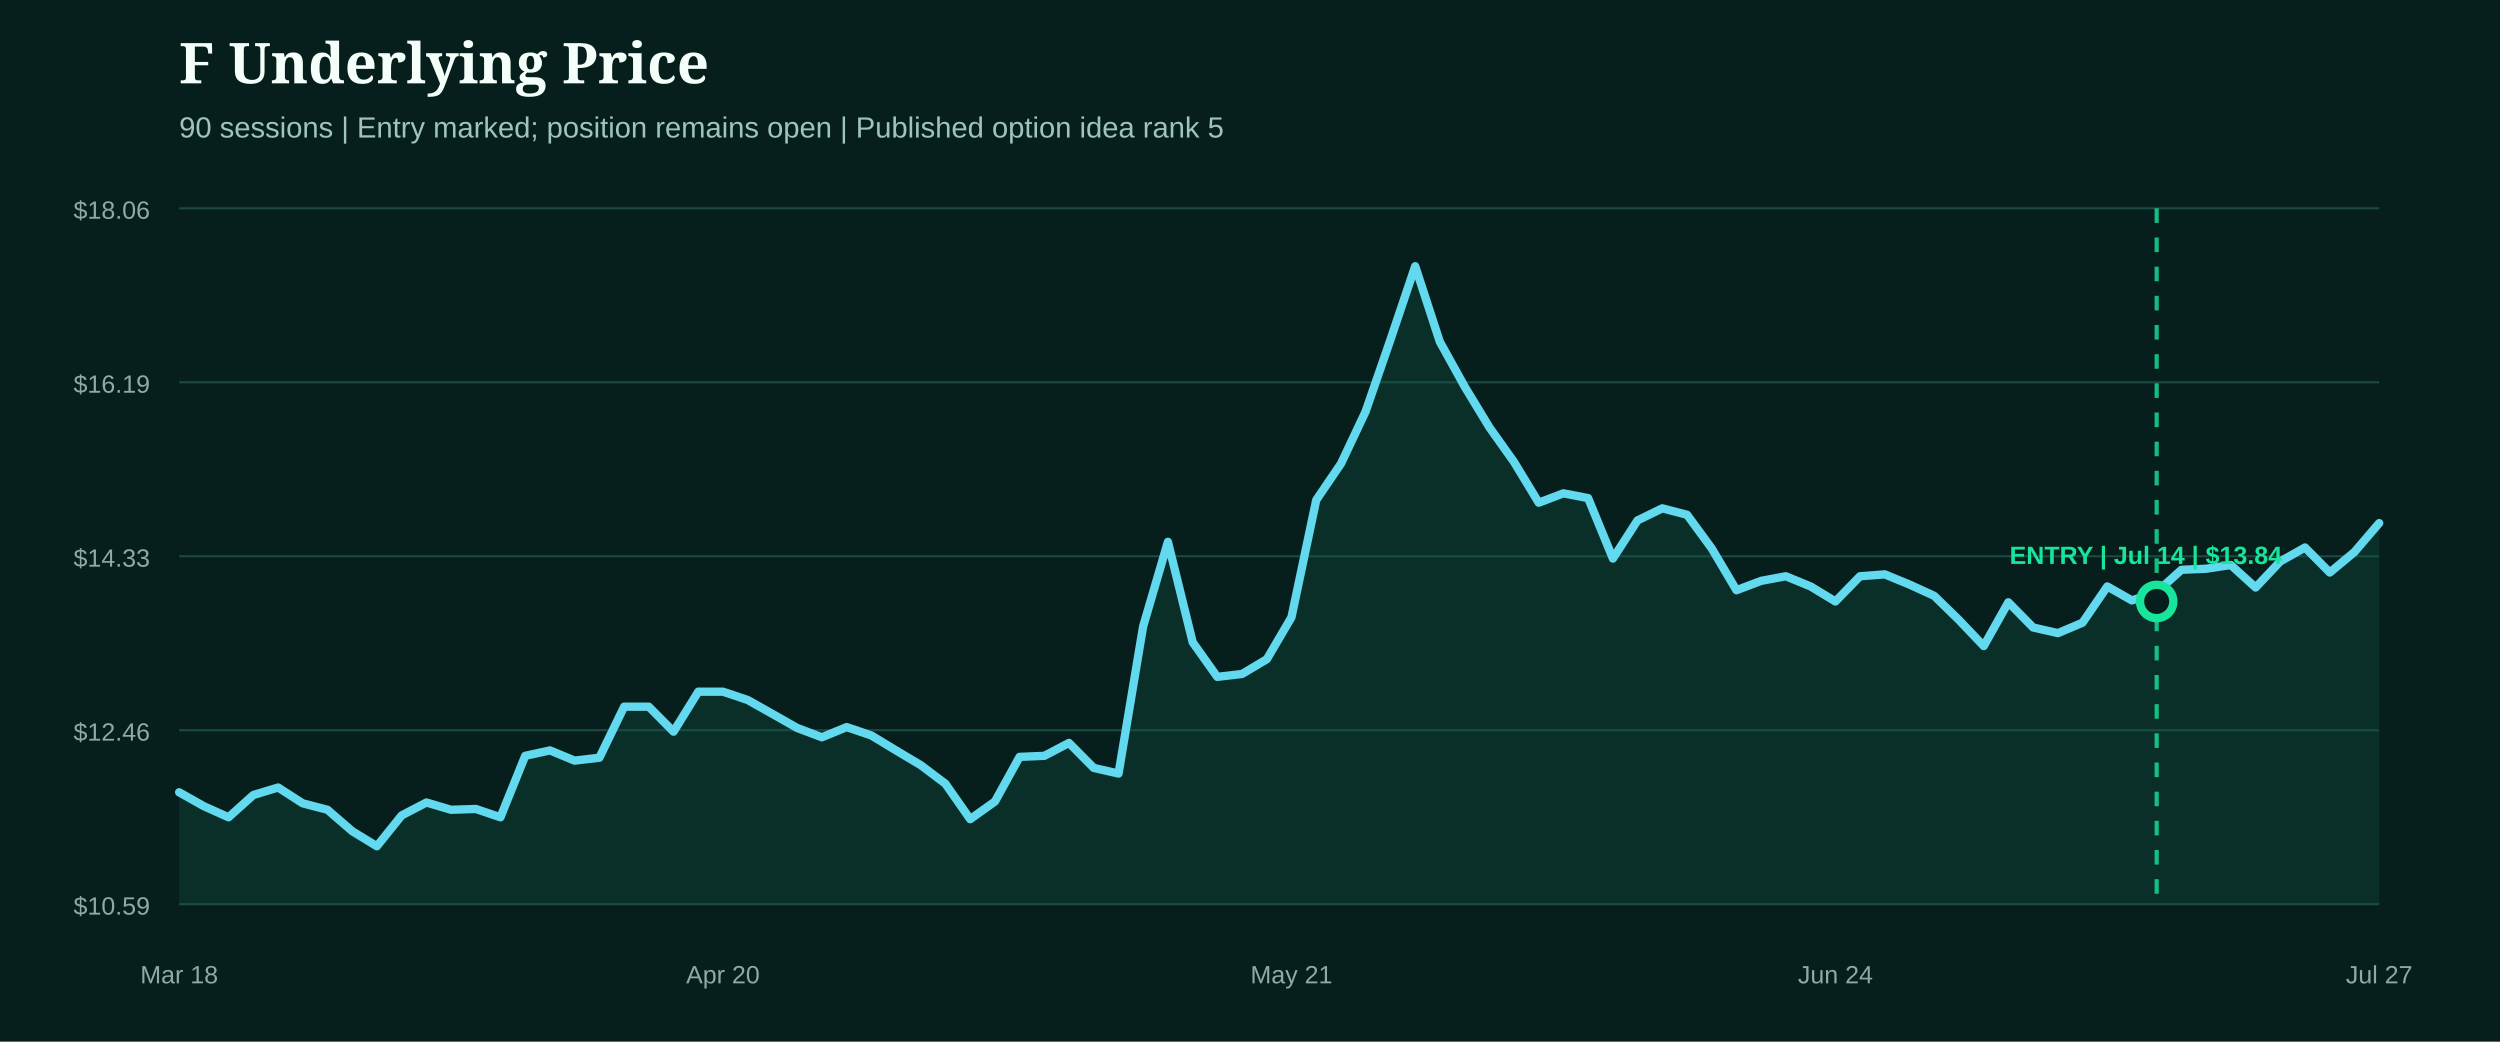
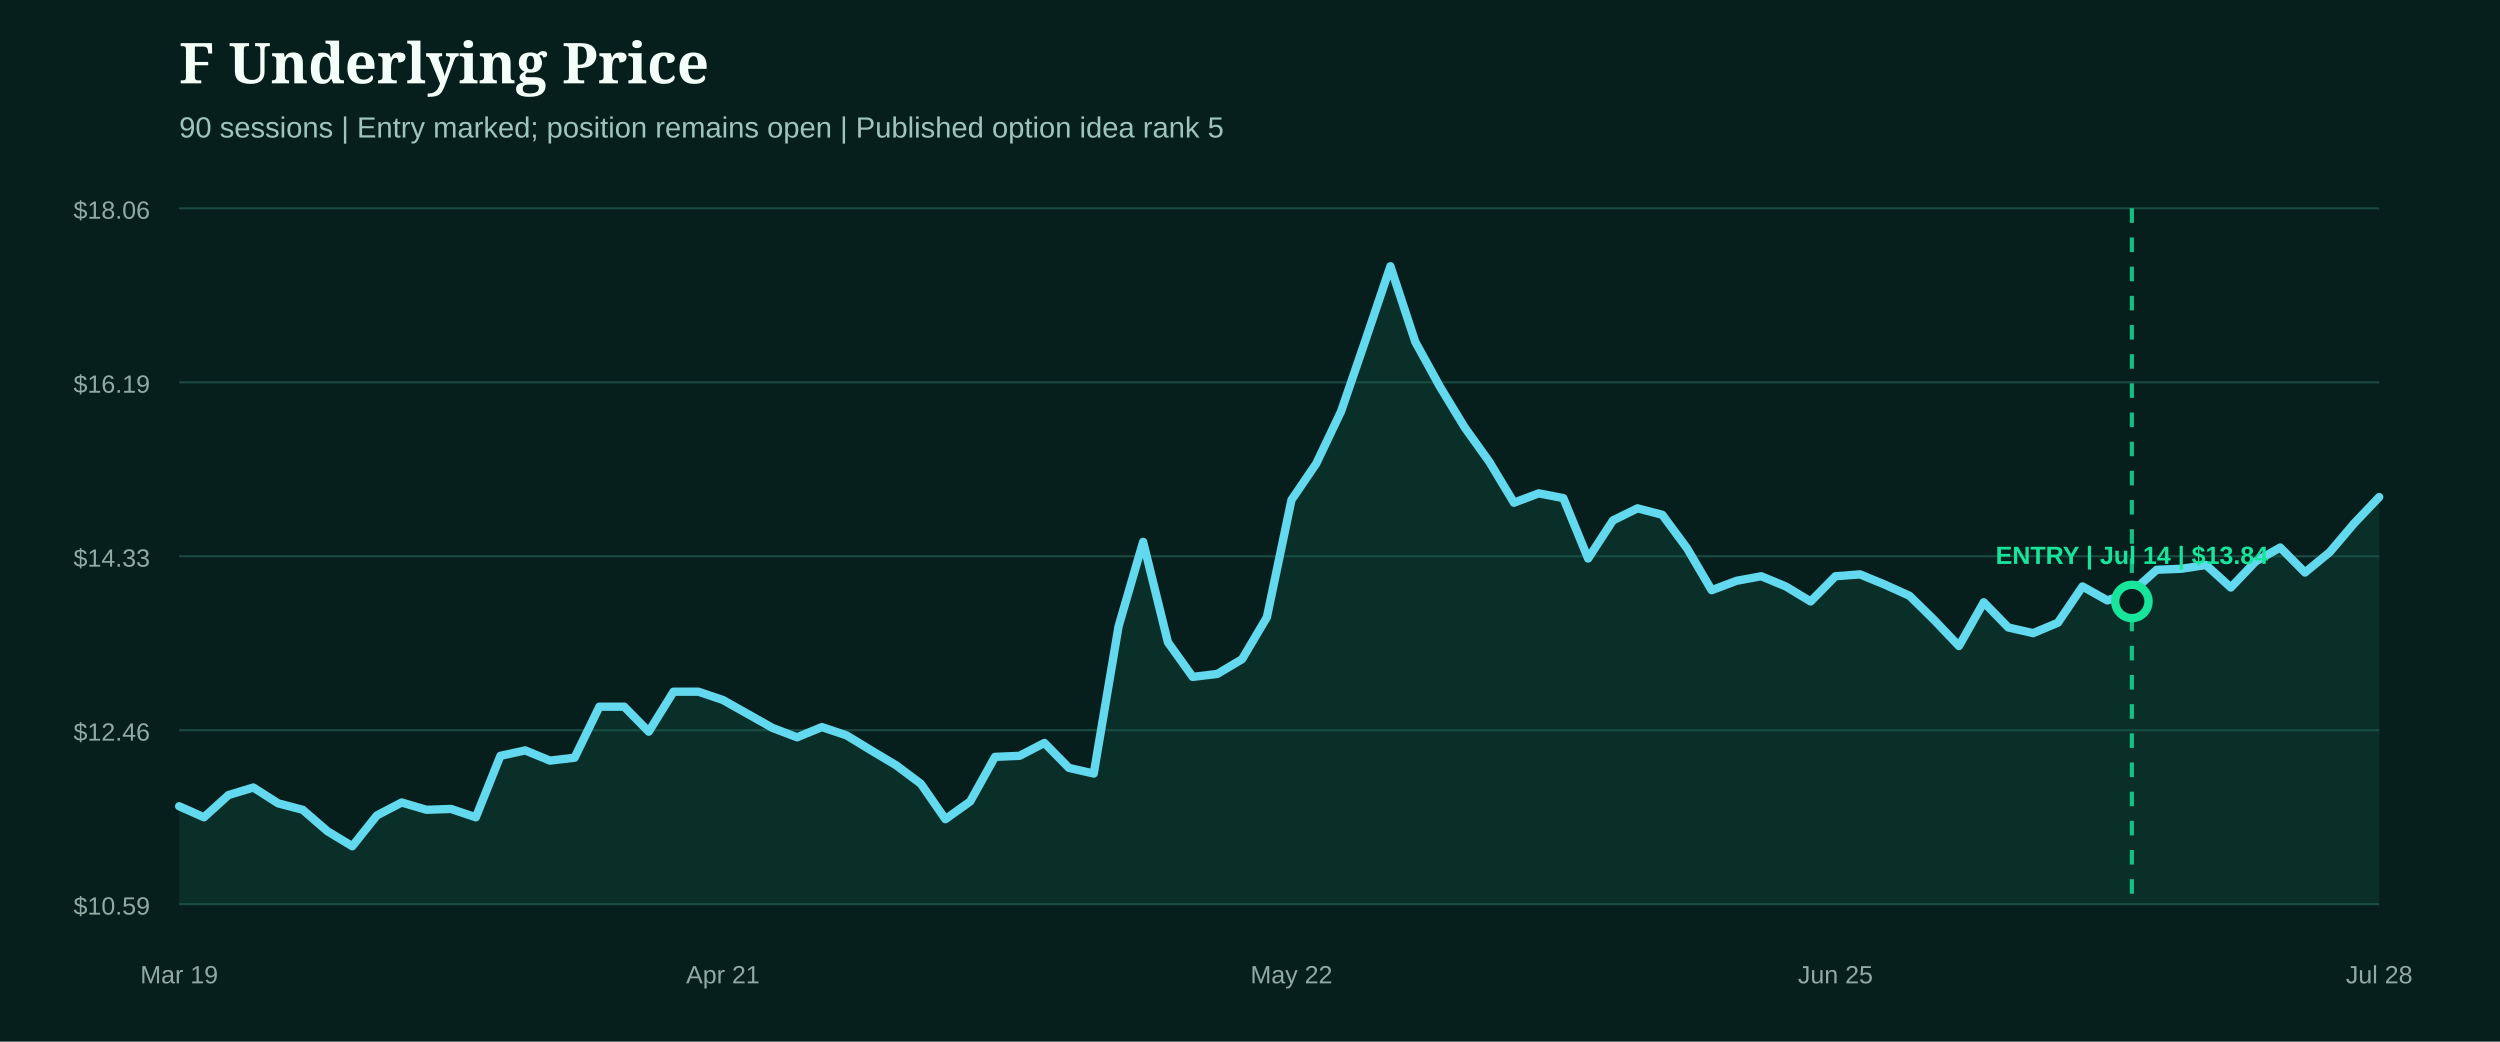
<svg xmlns="http://www.w3.org/2000/svg" width="1200" height="500" viewBox="0 0 1200 500" role="img" aria-label="F underlying price from entry">
  <rect width="1200" height="500" fill="#071f1c" />
  <style>.head{fill:#f4fff9;font:800 27px Georgia,serif}.sub{fill:#9fc4bb;font:14px Arial,sans-serif}.axis{fill:#8eaaa3;font:12px Arial,sans-serif}.marker{font:800 12px Arial,sans-serif}</style>
  <text x="86" y="40" class="head">F Underlying Price</text>
  <text x="86" y="66" class="sub">90 sessions | Entry marked; position remains open | Published option idea rank 5</text>
  <line x1="86" x2="1142" y1="100.0" y2="100.0" stroke="#1b4a42" stroke-width="1" />
  <text x="72" y="105.0" text-anchor="end" class="axis">$18.06</text>
  <line x1="86" x2="1142" y1="183.5" y2="183.5" stroke="#1b4a42" stroke-width="1" />
  <text x="72" y="188.5" text-anchor="end" class="axis">$16.19</text>
  <line x1="86" x2="1142" y1="267.0" y2="267.0" stroke="#1b4a42" stroke-width="1" />
  <text x="72" y="272.0" text-anchor="end" class="axis">$14.33</text>
  <line x1="86" x2="1142" y1="350.5" y2="350.5" stroke="#1b4a42" stroke-width="1" />
  <text x="72" y="355.5" text-anchor="end" class="axis">$12.46</text>
  <line x1="86" x2="1142" y1="434.0" y2="434.0" stroke="#1b4a42" stroke-width="1" />
  <text x="72" y="439.0" text-anchor="end" class="axis">$10.59</text>
-   <path d="M86.0,380.3 L97.9,387.0 L109.7,392.3 L121.6,381.6 L133.5,378.0 L145.3,385.6 L157.2,388.7 L169.1,399.0 L180.9,406.2 L192.8,391.4 L204.7,385.2 L216.5,388.7 L228.4,388.3 L240.2,392.3 L252.1,362.8 L264.0,360.2 L275.8,365.1 L287.7,363.7 L299.6,339.2 L311.4,339.2 L323.3,351.2 L335.2,332.0 L347.0,332.0 L358.9,336.0 L370.8,342.7 L382.6,349.4 L394.5,353.9 L406.4,349.0 L418.2,353.0 L430.1,360.2 L442.0,367.3 L453.8,376.2 L465.7,393.2 L477.6,384.7 L489.4,363.3 L501.3,362.8 L513.1,356.6 L525.0,368.6 L536.9,371.3 L548.7,300.7 L560.6,260.1 L572.5,308.3 L584.3,324.9 L596.2,323.5 L608.1,316.4 L619.9,296.3 L631.8,240.0 L643.7,222.5 L655.5,197.5 L667.4,163.1 L679.3,127.8 L691.1,164.0 L703.0,185.5 L714.9,205.1 L726.7,221.7 L738.6,241.3 L750.4,236.8 L762.3,239.1 L774.2,268.1 L786.0,249.8 L797.9,244.0 L809.8,247.1 L821.6,263.2 L833.5,283.3 L845.4,278.8 L857.2,276.6 L869.1,281.5 L881.0,288.7 L892.8,276.6 L904.7,275.7 L916.6,280.6 L928.4,286.0 L940.3,297.6 L952.2,310.1 L964.0,289.1 L975.9,301.2 L987.8,303.9 L999.6,298.9 L1011.5,281.5 L1023.3,288.2 L1035.2,284.2 L1047.1,273.5 L1058.9,273.0 L1070.8,271.2 L1082.7,282.0 L1094.5,269.5 L1106.4,262.8 L1118.3,274.8 L1130.1,265.0 L1142.0,251.1 L1142.0,434.0 L86.0,434.0 Z" fill="#0f5949" opacity="0.28" />
-   <path d="M86.0,380.3 L97.9,387.0 L109.7,392.3 L121.6,381.6 L133.5,378.0 L145.3,385.6 L157.2,388.7 L169.1,399.0 L180.9,406.2 L192.8,391.4 L204.7,385.2 L216.5,388.7 L228.4,388.3 L240.2,392.3 L252.1,362.8 L264.0,360.2 L275.8,365.1 L287.7,363.7 L299.6,339.2 L311.4,339.2 L323.3,351.2 L335.2,332.0 L347.0,332.0 L358.9,336.0 L370.8,342.7 L382.6,349.4 L394.5,353.9 L406.4,349.0 L418.2,353.0 L430.1,360.2 L442.0,367.3 L453.8,376.2 L465.7,393.2 L477.6,384.7 L489.4,363.3 L501.3,362.8 L513.1,356.6 L525.0,368.6 L536.9,371.3 L548.7,300.7 L560.6,260.1 L572.5,308.3 L584.3,324.9 L596.2,323.5 L608.1,316.4 L619.9,296.3 L631.8,240.0 L643.7,222.5 L655.5,197.5 L667.4,163.1 L679.3,127.8 L691.1,164.0 L703.0,185.5 L714.9,205.1 L726.7,221.7 L738.6,241.3 L750.4,236.8 L762.3,239.1 L774.2,268.1 L786.0,249.8 L797.9,244.0 L809.8,247.1 L821.6,263.2 L833.5,283.3 L845.4,278.8 L857.2,276.6 L869.1,281.5 L881.0,288.7 L892.8,276.6 L904.7,275.7 L916.6,280.6 L928.4,286.0 L940.3,297.6 L952.2,310.1 L964.0,289.1 L975.9,301.2 L987.8,303.9 L999.6,298.9 L1011.5,281.5 L1023.3,288.2 L1035.2,284.2 L1047.1,273.5 L1058.9,273.0 L1070.8,271.2 L1082.7,282.0 L1094.5,269.5 L1106.4,262.8 L1118.3,274.8 L1130.1,265.0 L1142.0,251.1" fill="none" stroke="#62d9ee" stroke-width="4" stroke-linecap="round" stroke-linejoin="round" />
+   <path d="M86.0,387.0 L97.9,392.3 L109.7,381.6 L121.6,378.0 L133.5,385.6 L145.3,388.7 L157.2,399.0 L169.1,406.2 L180.9,391.4 L192.8,385.2 L204.7,388.7 L216.5,388.3 L228.4,392.3 L240.2,362.8 L252.1,360.2 L264.0,365.1 L275.8,363.7 L287.7,339.2 L299.6,339.2 L311.4,351.2 L323.3,332.0 L335.2,332.0 L347.0,336.0 L358.9,342.7 L370.8,349.4 L382.6,353.9 L394.5,349.0 L406.4,353.0 L418.2,360.2 L430.1,367.3 L442.0,376.2 L453.8,393.2 L465.7,384.7 L477.6,363.3 L489.4,362.8 L501.3,356.6 L513.1,368.6 L525.0,371.3 L536.9,300.7 L548.7,260.1 L560.6,308.3 L572.5,324.9 L584.3,323.5 L596.2,316.4 L608.1,296.3 L619.9,240.0 L631.8,222.5 L643.7,197.5 L655.5,163.1 L667.4,127.8 L679.3,164.0 L691.1,185.5 L703.0,205.1 L714.9,221.7 L726.7,241.3 L738.6,236.8 L750.4,239.1 L762.3,268.1 L774.2,249.8 L786.0,244.0 L797.9,247.1 L809.8,263.2 L821.6,283.3 L833.5,278.8 L845.4,276.6 L857.2,281.5 L869.1,288.7 L881.0,276.6 L892.8,275.7 L904.7,280.6 L916.6,286.0 L928.4,297.6 L940.3,310.1 L952.2,289.1 L964.0,301.2 L975.9,303.9 L987.8,298.9 L999.6,281.5 L1011.5,288.2 L1023.3,284.2 L1035.2,273.5 L1047.1,273.0 L1058.9,271.2 L1070.8,282.0 L1082.7,269.5 L1094.5,262.8 L1106.4,274.8 L1118.3,265.0 L1130.1,251.1 L1142.0,238.6 L1142.0,434.0 L86.0,434.0 Z" fill="#0f5949" opacity="0.28" />
+   <path d="M86.0,387.0 L97.9,392.3 L109.7,381.6 L121.6,378.0 L133.5,385.6 L145.3,388.7 L157.2,399.0 L169.1,406.2 L180.9,391.4 L192.8,385.2 L204.7,388.7 L216.5,388.3 L228.4,392.3 L240.2,362.8 L252.1,360.2 L264.0,365.1 L275.8,363.7 L287.7,339.2 L299.6,339.2 L311.4,351.2 L323.3,332.0 L335.2,332.0 L347.0,336.0 L358.9,342.7 L370.8,349.4 L382.6,353.9 L394.5,349.0 L406.4,353.0 L418.2,360.2 L430.1,367.3 L442.0,376.2 L453.8,393.2 L465.7,384.7 L477.6,363.3 L489.4,362.8 L501.3,356.6 L513.1,368.6 L525.0,371.3 L536.9,300.7 L548.7,260.1 L560.6,308.3 L572.5,324.9 L584.3,323.5 L596.2,316.4 L608.1,296.3 L619.9,240.0 L631.8,222.5 L643.7,197.5 L655.5,163.1 L667.4,127.8 L679.3,164.0 L691.1,185.5 L703.0,205.1 L714.9,221.7 L726.7,241.3 L738.6,236.8 L750.4,239.1 L762.3,268.1 L774.2,249.8 L786.0,244.0 L797.9,247.1 L809.8,263.2 L821.6,283.3 L833.5,278.8 L845.4,276.6 L857.2,281.5 L869.1,288.7 L881.0,276.6 L892.8,275.7 L904.7,280.6 L916.6,286.0 L928.4,297.6 L940.3,310.1 L952.2,289.1 L964.0,301.2 L975.9,303.9 L987.8,298.9 L999.6,281.5 L1011.5,288.2 L1023.3,284.2 L1035.2,273.5 L1047.1,273.0 L1058.9,271.2 L1070.8,282.0 L1082.7,269.5 L1094.5,262.8 L1106.4,274.8 L1118.3,265.0 L1130.1,251.1 L1142.0,238.6" fill="none" stroke="#62d9ee" stroke-width="4" stroke-linecap="round" stroke-linejoin="round" />
  <g>
-     <line x1="1035.2" x2="1035.2" y1="100" y2="434" stroke="#18e59c" stroke-width="2" stroke-dasharray="7 7" opacity="0.8" />
-     <circle cx="1035.2" cy="288.7" r="8" fill="#071f1c" stroke="#18e59c" stroke-width="4" />
-     <text x="1030.0" y="270.7" text-anchor="middle" class="marker" fill="#18e59c">ENTRY | Jul 14 | $13.84</text>
+     <line x1="1023.3" x2="1023.3" y1="100" y2="434" stroke="#18e59c" stroke-width="2" stroke-dasharray="7 7" opacity="0.8" />
+     <circle cx="1023.3" cy="288.7" r="8" fill="#071f1c" stroke="#18e59c" stroke-width="4" />
+     <text x="1023.3" y="270.7" text-anchor="middle" class="marker" fill="#18e59c">ENTRY | Jul 14 | $13.84</text>
  </g>
-   <text x="86.0" y="472" text-anchor="middle" class="axis">Mar 18</text>
-   <text x="347.0" y="472" text-anchor="middle" class="axis">Apr 20</text>
-   <text x="619.9" y="472" text-anchor="middle" class="axis">May 21</text>
-   <text x="881.0" y="472" text-anchor="middle" class="axis">Jun 24</text>
-   <text x="1142.0" y="472" text-anchor="middle" class="axis">Jul 27</text>
+   <text x="86.0" y="472" text-anchor="middle" class="axis">Mar 19</text>
+   <text x="347.0" y="472" text-anchor="middle" class="axis">Apr 21</text>
+   <text x="619.9" y="472" text-anchor="middle" class="axis">May 22</text>
+   <text x="881.0" y="472" text-anchor="middle" class="axis">Jun 25</text>
+   <text x="1142.0" y="472" text-anchor="middle" class="axis">Jul 28</text>
</svg>
